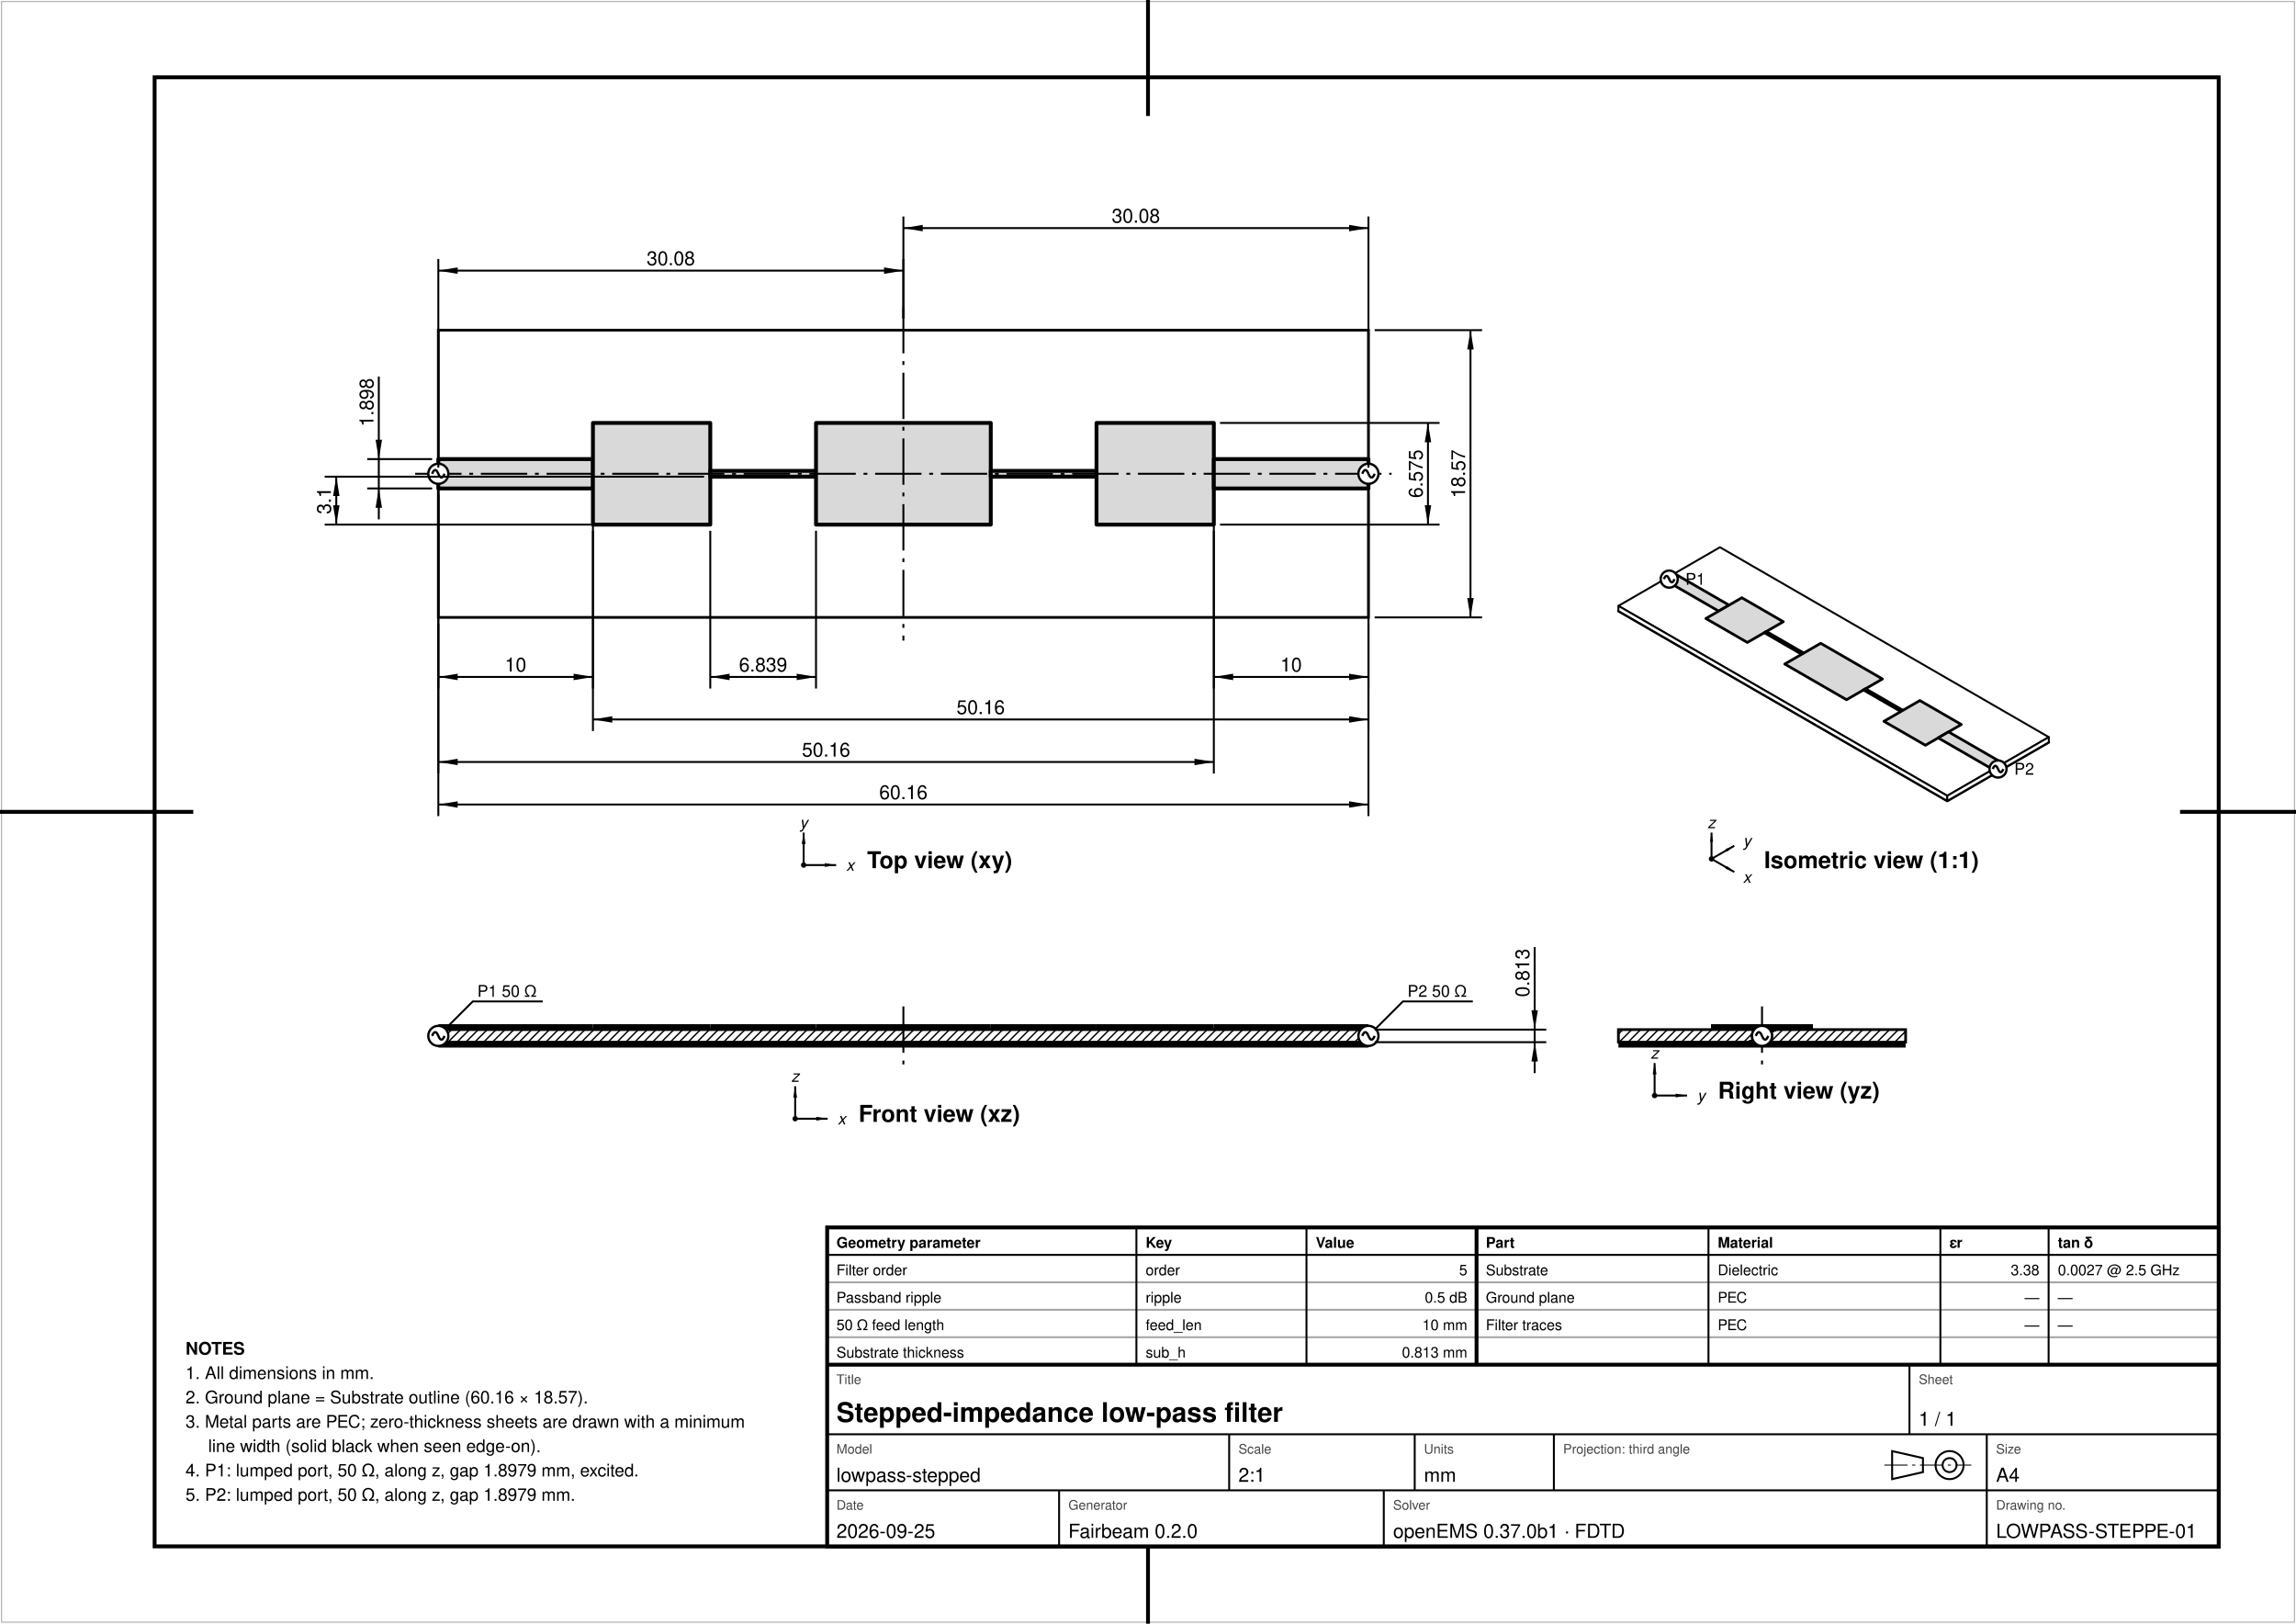
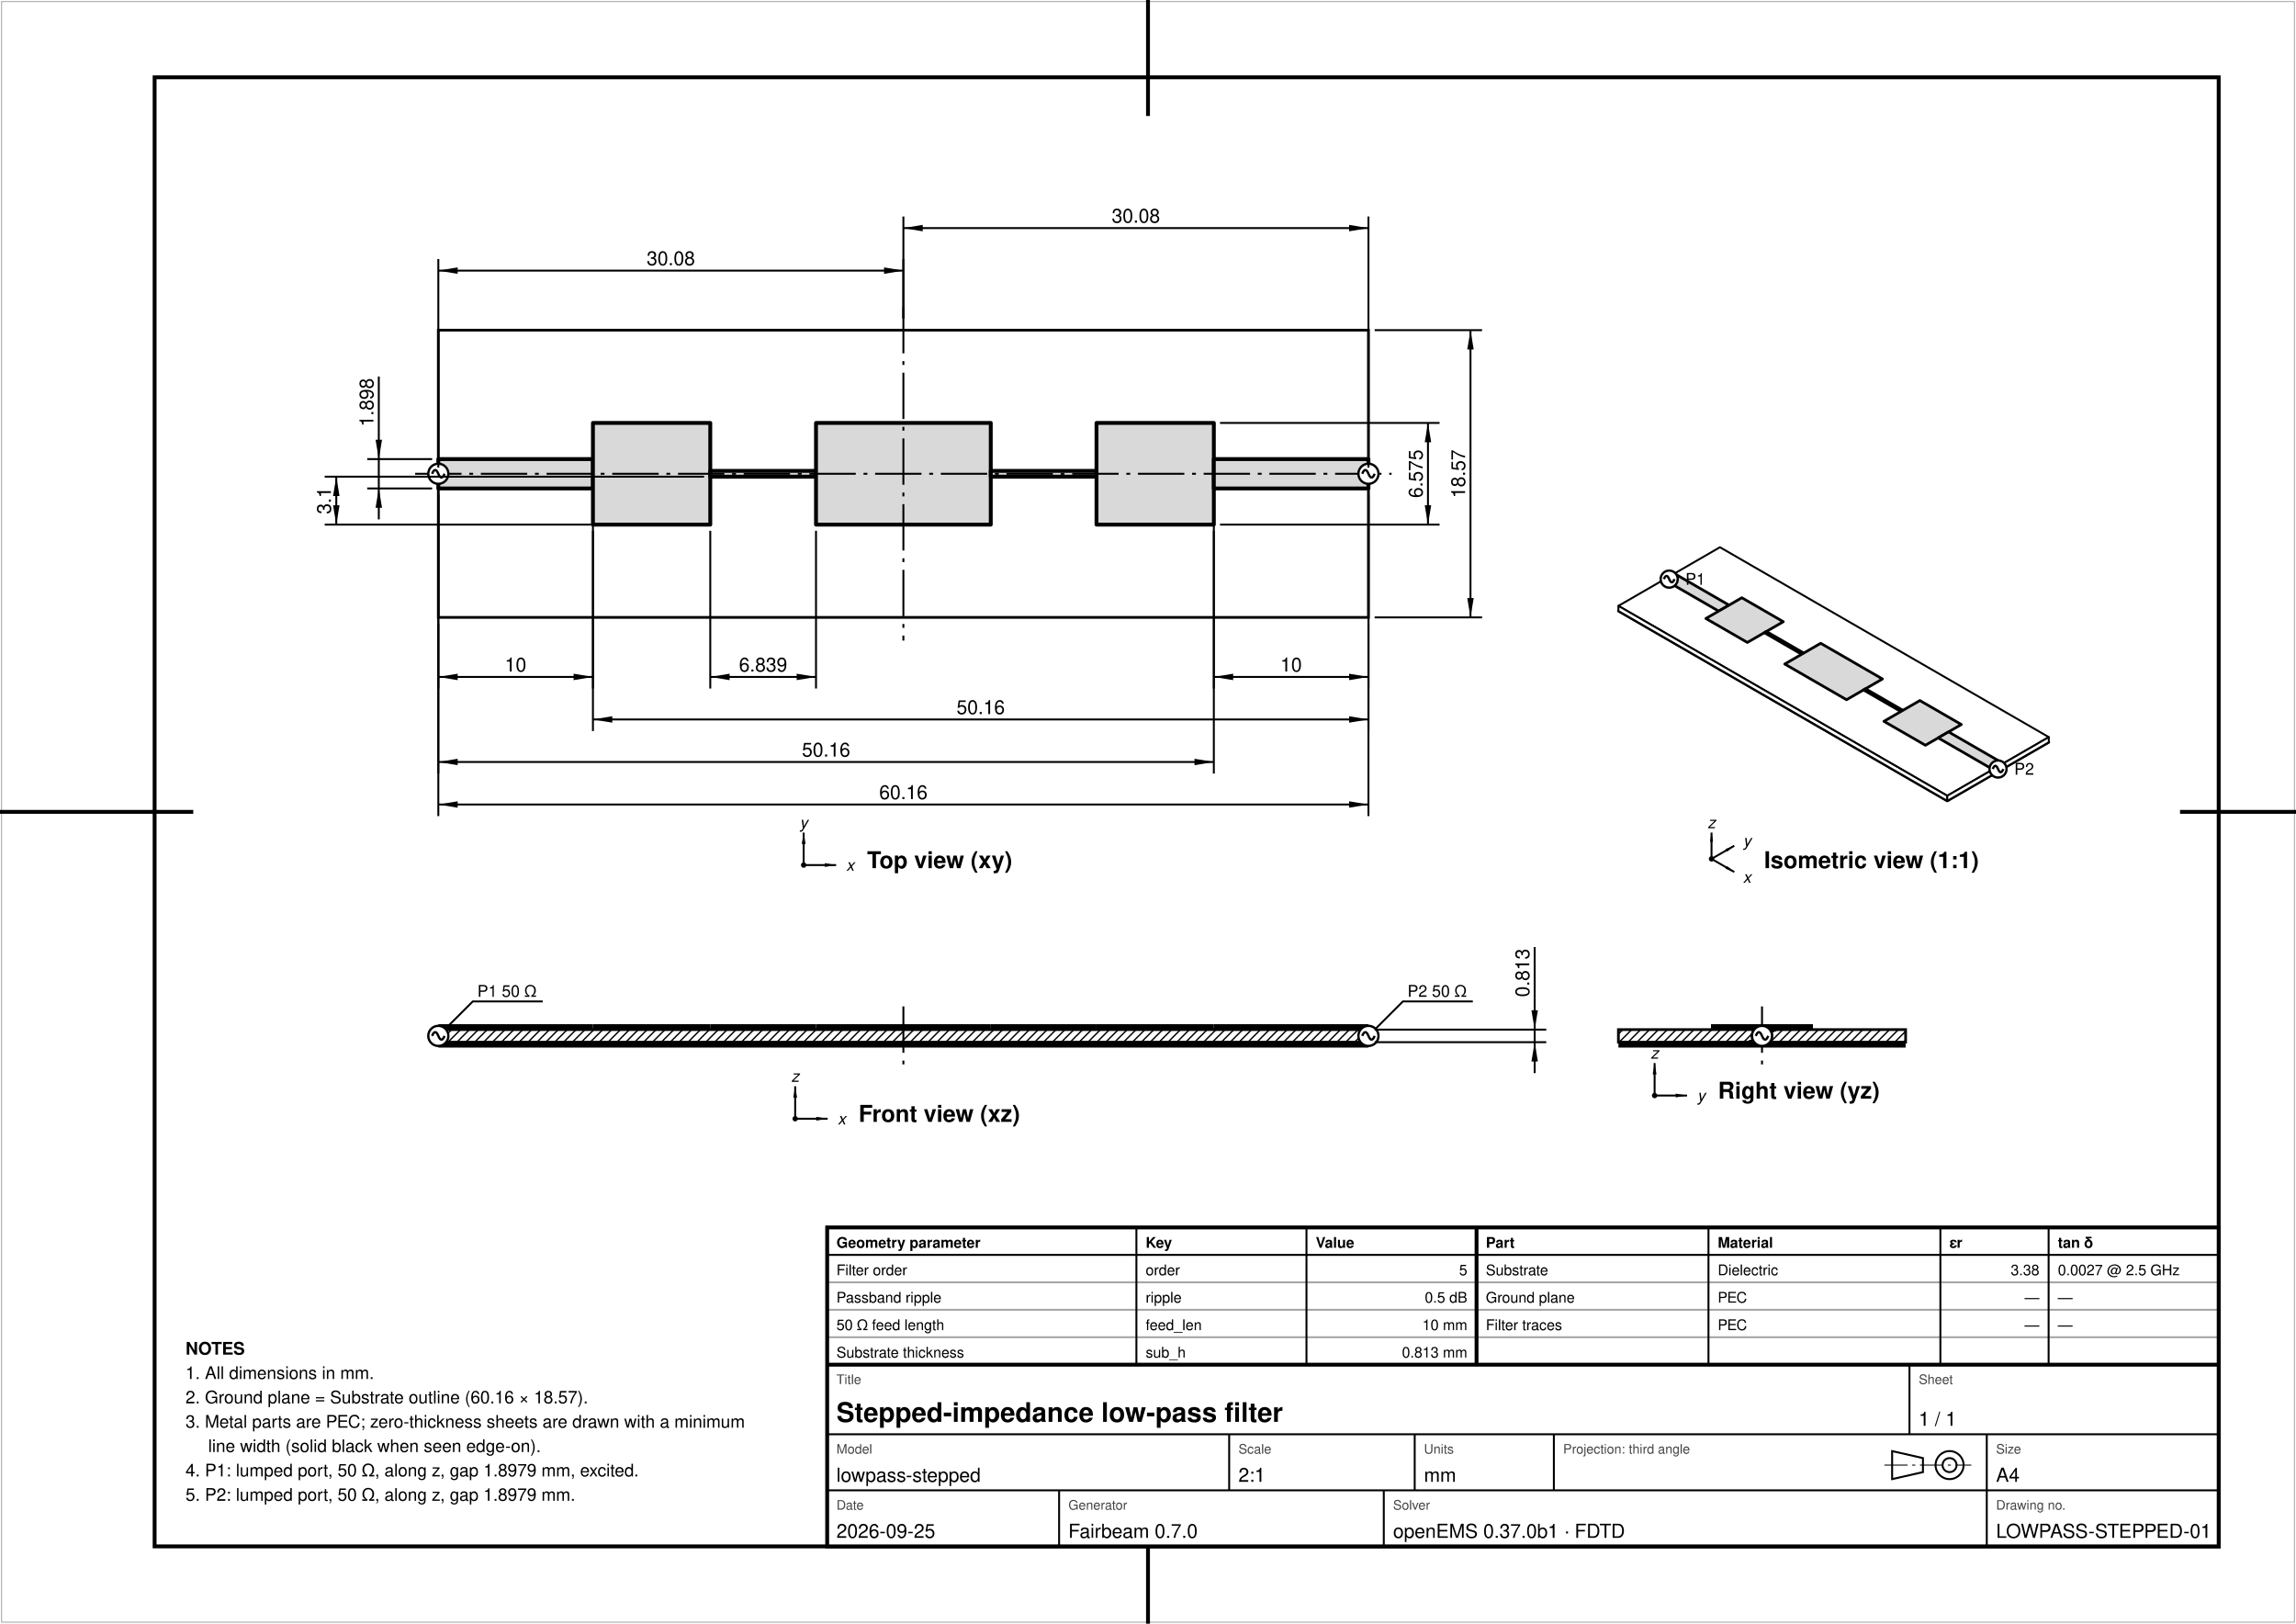
<svg xmlns="http://www.w3.org/2000/svg" version="1.1" width="297mm" height="210mm" viewBox="0 0 297 210" font-family="'IBM Plex Sans', Helvetica, Arial, sans-serif">
  <rect x="0" y="0" width="297" height="210" fill="#fff" stroke="none" />
  <g class="frame">
    <rect x="20" y="10" width="267" height="190" fill="none" stroke="#000" stroke-width="0.5" />
    <g stroke="#000" stroke-width="0.5">
      <line x1="148.5" y1="0" x2="148.5" y2="15" />
      <line x1="148.5" y1="195" x2="148.5" y2="210" />
      <line x1="0" y1="105" x2="25" y2="105" />
      <line x1="282" y1="105" x2="297" y2="105" />
    </g>
    <rect x="0.2" y="0.2" width="296.6" height="209.6" fill="none" stroke="#000" stroke-width="0.125" stroke-opacity="0.35" />
  </g>
  <g transform="translate(56 42)">
    <g class="view view-top">
      <g>
        <polygon points="0.7,37.85 121.016,37.85 121.016,0.7 0.7,0.7" fill="#fff" stroke="none" />
      </g>
      <g fill="none" stroke="#000" stroke-width="0.35">
        <polygon points="0.7,37.85 121.016,37.85 121.016,0.7 0.7,0.7" />
      </g>
      <g stroke-linejoin="round">
        <polygon points="0.7,21.173 20.7,21.173 20.7,17.377 0.7,17.377" fill="#d9d9d9" stroke="#000" stroke-width="0.5" />
        <polygon points="20.7,25.85 35.877,25.85 35.877,12.7 20.7,12.7" fill="#d9d9d9" stroke="#000" stroke-width="0.5" />
        <polygon points="35.877,19.65 49.555,19.65 49.555,18.9 35.877,18.9" fill="#d9d9d9" stroke="#000" stroke-width="0.5" />
        <polygon points="49.555,25.85 72.161,25.85 72.161,12.7 49.555,12.7" fill="#d9d9d9" stroke="#000" stroke-width="0.5" />
        <polygon points="72.161,19.65 85.839,19.65 85.839,18.9 72.161,18.9" fill="#d9d9d9" stroke="#000" stroke-width="0.5" />
        <polygon points="85.839,25.85 101.016,25.85 101.016,12.7 85.839,12.7" fill="#d9d9d9" stroke="#000" stroke-width="0.5" />
        <polygon points="101.016,21.173 121.016,21.173 121.016,17.377 101.016,17.377" fill="#d9d9d9" stroke="#000" stroke-width="0.5" />
      </g>
      <g stroke="#000" stroke-width="0.25" stroke-dasharray="6 1 0.5 1">
        <line x1="60.858" y1="-2.3" x2="60.858" y2="40.85" />
        <line x1="-2.3" y1="19.275" x2="124.016" y2="19.275" />
      </g>
      <g class="ports">
        <line x1="0.7" y1="21.173" x2="0.7" y2="17.377" stroke="#000" stroke-width="0.25" />
        <g>
          <circle cx="0.7" cy="19.275" r="1.3" fill="#fff" stroke="#000" stroke-width="0.3" />
          <path d="M-0.106 19.275Q0.297 18.3 0.7 19.275T1.506 19.275" fill="none" stroke="#000" stroke-width="0.3" />
        </g>
        <line x1="121.016" y1="21.173" x2="121.016" y2="17.377" stroke="#000" stroke-width="0.25" />
        <g>
          <circle cx="121.016" cy="19.275" r="1.3" fill="#fff" stroke="#000" stroke-width="0.3" />
          <path d="M120.21 19.275Q120.613 18.3 121.016 19.275T121.822 19.275" fill="none" stroke="#000" stroke-width="0.3" />
        </g>
      </g>
      <g class="dimensions">
        <g stroke="#000" stroke-width="0.25" fill="none">
          <line x1="0.7" y1="18.475" x2="0.7" y2="-8.5" />
          <line x1="60.858" y1="-0.8" x2="60.858" y2="-8.5" />
          <line x1="0.7" y1="-7" x2="60.858" y2="-7" />
          <line x1="60.858" y1="-0.8" x2="60.858" y2="-14" />
          <line x1="121.016" y1="18.475" x2="121.016" y2="-14" />
          <line x1="60.858" y1="-12.5" x2="121.016" y2="-12.5" />
          <line x1="35.877" y1="26.65" x2="35.877" y2="47.05" />
          <line x1="49.555" y1="26.65" x2="49.555" y2="47.05" />
          <line x1="35.877" y1="45.55" x2="49.555" y2="45.55" />
          <line x1="0.7" y1="21.973" x2="0.7" y2="47.05" />
          <line x1="20.7" y1="21.973" x2="20.7" y2="47.05" />
          <line x1="0.7" y1="45.55" x2="20.7" y2="45.55" />
          <line x1="101.016" y1="21.973" x2="101.016" y2="47.05" />
          <line x1="121.016" y1="21.973" x2="121.016" y2="47.05" />
          <line x1="101.016" y1="45.55" x2="121.016" y2="45.55" />
          <line x1="20.7" y1="26.65" x2="20.7" y2="52.55" />
          <line x1="121.016" y1="21.973" x2="121.016" y2="52.55" />
          <line x1="20.7" y1="51.05" x2="121.016" y2="51.05" />
          <line x1="0.7" y1="21.973" x2="0.7" y2="58.05" />
          <line x1="101.016" y1="26.65" x2="101.016" y2="58.05" />
          <line x1="0.7" y1="56.55" x2="101.016" y2="56.55" />
          <line x1="0.7" y1="38.65" x2="0.7" y2="63.55" />
          <line x1="121.016" y1="38.65" x2="121.016" y2="63.55" />
          <line x1="0.7" y1="62.05" x2="121.016" y2="62.05" />
          <line x1="-0.1" y1="17.377" x2="-8.5" y2="17.377" />
          <line x1="-0.1" y1="21.173" x2="-8.5" y2="21.173" />
          <line x1="-7" y1="6.697" x2="-7" y2="25.173" />
          <line x1="35.077" y1="19.65" x2="-14" y2="19.65" />
          <line x1="35.077" y1="25.85" x2="-14" y2="25.85" />
          <line x1="-12.5" y1="19.65" x2="-12.5" y2="25.85" />
          <line x1="101.816" y1="12.7" x2="130.216" y2="12.7" />
          <line x1="101.816" y1="25.85" x2="130.216" y2="25.85" />
          <line x1="128.716" y1="12.7" x2="128.716" y2="25.85" />
          <line x1="121.816" y1="0.7" x2="135.716" y2="0.7" />
          <line x1="121.816" y1="37.85" x2="135.716" y2="37.85" />
          <line x1="134.216" y1="0.7" x2="134.216" y2="37.85" />
        </g>
        <g>
          <polygon points="0.7,-7 3.2,-7.417 3.2,-6.583" fill="#000" stroke="none" />
          <polygon points="60.858,-7 58.358,-6.583 58.358,-7.417" fill="#000" stroke="none" />
          <polygon points="60.858,-12.5 63.358,-12.917 63.358,-12.083" fill="#000" stroke="none" />
          <polygon points="121.016,-12.5 118.516,-12.083 118.516,-12.917" fill="#000" stroke="none" />
          <polygon points="35.877,45.55 38.377,45.133 38.377,45.966" fill="#000" stroke="none" />
          <polygon points="49.555,45.55 47.055,45.966 47.055,45.133" fill="#000" stroke="none" />
          <polygon points="0.7,45.55 3.2,45.133 3.2,45.966" fill="#000" stroke="none" />
          <polygon points="20.7,45.55 18.2,45.966 18.2,45.133" fill="#000" stroke="none" />
          <polygon points="101.016,45.55 103.516,45.133 103.516,45.966" fill="#000" stroke="none" />
          <polygon points="121.016,45.55 118.516,45.966 118.516,45.133" fill="#000" stroke="none" />
          <polygon points="20.7,51.05 23.2,50.633 23.2,51.466" fill="#000" stroke="none" />
          <polygon points="121.016,51.05 118.516,51.466 118.516,50.633" fill="#000" stroke="none" />
          <polygon points="0.7,56.55 3.2,56.133 3.2,56.966" fill="#000" stroke="none" />
          <polygon points="101.016,56.55 98.516,56.966 98.516,56.133" fill="#000" stroke="none" />
          <polygon points="0.7,62.05 3.2,61.633 3.2,62.466" fill="#000" stroke="none" />
          <polygon points="121.016,62.05 118.516,62.466 118.516,61.633" fill="#000" stroke="none" />
          <polygon points="-7,17.377 -7.417,14.877 -6.583,14.877" fill="#000" stroke="none" />
          <polygon points="-7,21.173 -6.583,23.673 -7.417,23.673" fill="#000" stroke="none" />
          <polygon points="-12.5,19.65 -12.083,22.15 -12.917,22.15" fill="#000" stroke="none" />
          <polygon points="-12.5,25.85 -12.917,23.35 -12.083,23.35" fill="#000" stroke="none" />
          <polygon points="128.716,12.7 129.132,15.2 128.299,15.2" fill="#000" stroke="none" />
          <polygon points="128.716,25.85 128.299,23.35 129.132,23.35" fill="#000" stroke="none" />
          <polygon points="134.216,0.7 134.632,3.2 133.799,3.2" fill="#000" stroke="none" />
          <polygon points="134.216,37.85 133.799,35.35 134.632,35.35" fill="#000" stroke="none" />
        </g>
        <g fill="#000" font-size="2.5" stroke="none">
          <text x="30.779" y="-7.7" text-anchor="middle">30.08</text>
          <text x="90.937" y="-13.2" text-anchor="middle">30.08</text>
          <text x="42.716" y="44.85" text-anchor="middle">6.839</text>
          <text x="10.7" y="44.85" text-anchor="middle">10</text>
          <text x="111.016" y="44.85" text-anchor="middle">10</text>
          <text x="70.858" y="50.35" text-anchor="middle">50.16</text>
          <text x="50.858" y="55.85" text-anchor="middle">50.16</text>
          <text x="60.858" y="61.35" text-anchor="middle">60.16</text>
          <text x="-7.7" y="10.037" text-anchor="middle" transform="rotate(-90 -7.7 10.037)">1.898</text>
          <text x="-13.2" y="22.75" text-anchor="middle" transform="rotate(-90 -13.2 22.75)">3.1</text>
          <text x="128.016" y="19.275" text-anchor="middle" transform="rotate(-90 128.016 19.275)">6.575</text>
          <text x="133.516" y="19.275" text-anchor="middle" transform="rotate(-90 133.516 19.275)">18.57</text>
        </g>
      </g>
      <g class="triad">
        <circle cx="47.957" cy="69.883" r="0.35" fill="#000" stroke="none" />
        <line x1="47.957" y1="69.883" x2="52.157" y2="69.883" stroke="#000" stroke-width="0.25" />
        <polygon points="52.157,69.883 50.687,70.128 50.687,69.638" fill="#000" stroke="none" />
        <text x="53.457" y="70.618" font-size="2.1" text-anchor="start" font-style="italic">x</text>
        <line x1="47.957" y1="69.883" x2="47.957" y2="65.683" stroke="#000" stroke-width="0.25" />
        <polygon points="47.957,65.683 48.202,67.153 47.712,67.153" fill="#000" stroke="none" />
        <text x="47.957" y="65.118" font-size="2.1" text-anchor="middle" font-style="italic">y</text>
      </g>
      <text x="56.157" y="70.283" font-size="3" font-weight="600">Top view (xy)</text>
    </g>
  </g>
  <g transform="translate(208.651 70.077)">
    <g class="view view-iso">
      <polygon points="0.7,8.947 43.238,33.506 56.372,25.923 13.834,1.364" fill="#d9d9d9" stroke="#000" stroke-width="0.35" stroke-linejoin="round" />
      <polygon points="0.7,8.283 43.238,32.842 56.372,25.259 13.834,0.7" fill="#fff" stroke="#000" stroke-width="0.25" stroke-linejoin="round" />
      <polygon points="6.596,4.879 13.667,8.961 15.009,8.187 7.938,4.104" fill="#d9d9d9" stroke="#000" stroke-width="0.35" stroke-linejoin="round" />
      <polygon points="12.014,9.916 17.379,13.014 22.029,10.33 16.663,7.232" fill="#d9d9d9" stroke="#000" stroke-width="0.35" stroke-linejoin="round" />
      <polygon points="19.571,11.749 24.407,14.541 24.673,14.387 19.837,11.595" fill="#d9d9d9" stroke="#000" stroke-width="0.35" stroke-linejoin="round" />
      <polygon points="22.215,15.806 30.208,20.421 34.857,17.736 26.864,13.122" fill="#d9d9d9" stroke="#000" stroke-width="0.35" stroke-linejoin="round" />
      <polygon points="0.7,8.947 43.238,33.506 43.238,32.842 0.7,8.283" fill="#fff" stroke="#000" stroke-width="0.25" stroke-linejoin="round" />
      <polygon points="32.4,19.155 37.236,21.947 37.501,21.794 32.665,19.002" fill="#d9d9d9" stroke="#000" stroke-width="0.35" stroke-linejoin="round" />
      <polygon points="35.044,23.213 40.41,26.31 45.059,23.626 39.693,20.528" fill="#d9d9d9" stroke="#000" stroke-width="0.35" stroke-linejoin="round" />
      <polygon points="42.063,25.356 49.134,29.438 50.476,28.663 43.405,24.581" fill="#d9d9d9" stroke="#000" stroke-width="0.35" stroke-linejoin="round" />
      <polygon points="43.238,33.506 56.372,25.923 56.372,25.259 43.238,32.842" fill="#fff" stroke="#000" stroke-width="0.25" stroke-linejoin="round" />
      <line x1="6.596" y1="5.543" x2="7.938" y2="4.104" stroke="#000" stroke-width="0.25" />
      <g>
        <circle cx="7.267" cy="4.823" r="1.105" fill="#fff" stroke="#000" stroke-width="0.3" />
        <path d="M6.582 4.823Q6.925 3.995 7.267 4.823T7.952 4.823" fill="none" stroke="#000" stroke-width="0.3" />
      </g>
      <text x="9.367" y="5.558" font-size="2.1">P1</text>
      <line x1="49.134" y1="30.102" x2="50.476" y2="28.663" stroke="#000" stroke-width="0.25" />
      <g>
        <circle cx="49.805" cy="29.383" r="1.105" fill="#fff" stroke="#000" stroke-width="0.3" />
        <path d="M49.12 29.383Q49.463 28.554 49.805 29.383T50.49 29.383" fill="none" stroke="#000" stroke-width="0.3" />
      </g>
      <text x="51.905" y="30.118" font-size="2.1">P2</text>
      <g class="triad">
        <circle cx="12.744" cy="41.006" r="0.35" fill="#000" stroke="none" />
        <line x1="12.744" y1="41.006" x2="15.689" y2="42.706" stroke="#000" stroke-width="0.25" />
        <polygon points="15.689,42.706 14.559,42.283 14.757,41.939" fill="#000" stroke="none" />
        <text x="16.814" y="44.091" font-size="2.1" text-anchor="start" font-style="italic">x</text>
        <line x1="12.744" y1="41.006" x2="15.689" y2="39.306" stroke="#000" stroke-width="0.25" />
        <polygon points="15.689,39.306 14.757,40.073 14.559,39.729" fill="#000" stroke="none" />
        <text x="16.814" y="39.391" font-size="2.1" text-anchor="start" font-style="italic">y</text>
        <line x1="12.744" y1="41.006" x2="12.744" y2="37.606" stroke="#000" stroke-width="0.25" />
        <polygon points="12.744,37.606 12.942,38.796 12.546,38.796" fill="#000" stroke="none" />
        <text x="12.744" y="37.041" font-size="2.1" text-anchor="middle" font-style="italic">z</text>
      </g>
      <text x="19.544" y="42.206" font-size="3" font-weight="600">Isometric view (1:1)</text>
    </g>
  </g>
  <g transform="translate(56 132.463)">
    <g class="view view-front">
      <g>
        <polygon points="0.7,2.326 121.016,2.326 121.016,0.7 0.7,0.7" fill="#fff" stroke="none" />
      </g>
      <path d="M0.7 1.275L1.275 0.7M0.799 2.326L2.425 0.7M1.948 2.326L3.574 0.7M3.098 2.326L4.724 0.7M4.248 2.326L5.874 0.7M5.398 2.326L7.024 0.7M6.547 2.326L8.173 0.7M7.697 2.326L9.323 0.7M8.847 2.326L10.473 0.7M9.997 2.326L11.623 0.7M11.146 2.326L12.772 0.7M12.296 2.326L13.922 0.7M13.446 2.326L15.072 0.7M14.596 2.326L16.222 0.7M15.745 2.326L17.371 0.7M16.895 2.326L18.521 0.7M18.045 2.326L19.671 0.7M19.195 2.326L20.821 0.7M20.344 2.326L21.97 0.7M21.494 2.326L23.12 0.7M22.644 2.326L24.27 0.7M23.794 2.326L25.42 0.7M24.944 2.326L26.57 0.7M26.093 2.326L27.719 0.7M27.243 2.326L28.869 0.7M28.393 2.326L30.019 0.7M29.543 2.326L31.169 0.7M30.692 2.326L32.318 0.7M31.842 2.326L33.468 0.7M32.992 2.326L34.618 0.7M34.142 2.326L35.768 0.7M35.291 2.326L36.917 0.7M36.441 2.326L38.067 0.7M37.591 2.326L39.217 0.7M38.741 2.326L40.367 0.7M39.89 2.326L41.516 0.7M41.04 2.326L42.666 0.7M42.19 2.326L43.816 0.7M43.34 2.326L44.966 0.7M44.489 2.326L46.115 0.7M45.639 2.326L47.265 0.7M46.789 2.326L48.415 0.7M47.939 2.326L49.565 0.7M49.088 2.326L50.714 0.7M50.238 2.326L51.864 0.7M51.388 2.326L53.014 0.7M52.538 2.326L54.164 0.7M53.687 2.326L55.313 0.7M54.837 2.326L56.463 0.7M55.987 2.326L57.613 0.7M57.137 2.326L58.763 0.7M58.286 2.326L59.912 0.7M59.436 2.326L61.062 0.7M60.586 2.326L62.212 0.7M61.736 2.326L63.362 0.7M62.885 2.326L64.511 0.7M64.035 2.326L65.661 0.7M65.185 2.326L66.811 0.7M66.335 2.326L67.961 0.7M67.484 2.326L69.11 0.7M68.634 2.326L70.26 0.7M69.784 2.326L71.41 0.7M70.934 2.326L72.56 0.7M72.083 2.326L73.709 0.7M73.233 2.326L74.859 0.7M74.383 2.326L76.009 0.7M75.533 2.326L77.159 0.7M76.683 2.326L78.309 0.7M77.832 2.326L79.458 0.7M78.982 2.326L80.608 0.7M80.132 2.326L81.758 0.7M81.282 2.326L82.908 0.7M82.431 2.326L84.057 0.7M83.581 2.326L85.207 0.7M84.731 2.326L86.357 0.7M85.881 2.326L87.507 0.7M87.03 2.326L88.656 0.7M88.18 2.326L89.806 0.7M89.33 2.326L90.956 0.7M90.48 2.326L92.106 0.7M91.629 2.326L93.255 0.7M92.779 2.326L94.405 0.7M93.929 2.326L95.555 0.7M95.079 2.326L96.705 0.7M96.228 2.326L97.854 0.7M97.378 2.326L99.004 0.7M98.528 2.326L100.154 0.7M99.678 2.326L101.304 0.7M100.827 2.326L102.453 0.7M101.977 2.326L103.603 0.7M103.127 2.326L104.753 0.7M104.277 2.326L105.903 0.7M105.426 2.326L107.052 0.7M106.576 2.326L108.202 0.7M107.726 2.326L109.352 0.7M108.876 2.326L110.502 0.7M110.025 2.326L111.651 0.7M111.175 2.326L112.801 0.7M112.325 2.326L113.951 0.7M113.475 2.326L115.101 0.7M114.624 2.326L116.25 0.7M115.774 2.326L117.4 0.7M116.924 2.326L118.55 0.7M118.074 2.326L119.7 0.7M119.223 2.326L120.849 0.7M120.373 2.326L121.016 1.684" fill="none" stroke="#000" stroke-width="0.18" />
      <g fill="none" stroke="#000" stroke-width="0.35">
        <polygon points="0.7,2.326 121.016,2.326 121.016,0.7 0.7,0.7" />
      </g>
      <g stroke-linejoin="round">
        <rect x="35.877" y="0" width="13.678" height="0.7" fill="#000" stroke="none" />
        <rect x="72.161" y="0" width="13.678" height="0.7" fill="#000" stroke="none" />
        <rect x="0.7" y="0" width="20" height="0.7" fill="#000" stroke="none" />
        <rect x="101.016" y="0" width="20" height="0.7" fill="#000" stroke="none" />
        <rect x="20.7" y="0" width="15.177" height="0.7" fill="#000" stroke="none" />
        <rect x="49.555" y="0" width="22.606" height="0.7" fill="#000" stroke="none" />
        <rect x="85.839" y="0" width="15.177" height="0.7" fill="#000" stroke="none" />
        <rect x="0.7" y="2.326" width="120.316" height="0.7" fill="#000" stroke="none" />
      </g>
      <g stroke="#000" stroke-width="0.25" stroke-dasharray="6 1 0.5 1">
        <line x1="60.858" y1="-2.3" x2="60.858" y2="5.326" />
      </g>
      <g class="ports">
        <line x1="0.7" y1="2.326" x2="0.7" y2="0.7" stroke="#000" stroke-width="0.25" />
        <g>
          <circle cx="0.7" cy="1.513" r="1.3" fill="#fff" stroke="#000" stroke-width="0.3" />
          <path d="M-0.106 1.513Q0.297 0.538 0.7 1.513T1.506 1.513" fill="none" stroke="#000" stroke-width="0.3" />
        </g>
        <line x1="121.016" y1="2.326" x2="121.016" y2="0.7" stroke="#000" stroke-width="0.25" />
        <g>
          <circle cx="121.016" cy="1.513" r="1.3" fill="#fff" stroke="#000" stroke-width="0.3" />
          <path d="M120.21 1.513Q120.613 0.538 121.016 1.513T121.822 1.513" fill="none" stroke="#000" stroke-width="0.3" />
        </g>
        <g>
          <polyline points="1.619,0.594 5.155,-2.942 14.202,-2.942" fill="none" stroke="#000" stroke-width="0.25" />
          <rect x="5.155" y="-4.937" width="9.047" height="1.795" fill="#fff" stroke="none" fill-opacity="0.85" />
          <text x="5.755" y="-3.542" font-size="2.1" text-anchor="start">P1 50 Ω</text>
        </g>
        <g>
          <polyline points="121.935,0.594 125.47,-2.942 134.518,-2.942" fill="none" stroke="#000" stroke-width="0.25" />
          <rect x="125.47" y="-4.937" width="9.047" height="1.795" fill="#fff" stroke="none" fill-opacity="0.85" />
          <text x="126.07" y="-3.542" font-size="2.1" text-anchor="start">P2 50 Ω</text>
        </g>
      </g>
      <g class="dimensions">
        <g stroke="#000" stroke-width="0.25" fill="none">
          <line x1="121.816" y1="0.7" x2="144.018" y2="0.7" />
          <line x1="121.816" y1="2.326" x2="144.018" y2="2.326" />
          <line x1="142.518" y1="-9.98" x2="142.518" y2="6.326" />
        </g>
        <g>
          <polygon points="142.518,0.7 142.101,-1.8 142.934,-1.8" fill="#000" stroke="none" />
          <polygon points="142.518,2.326 142.934,4.826 142.101,4.826" fill="#000" stroke="none" />
        </g>
        <g fill="#000" font-size="2.5" stroke="none">
          <text x="141.818" y="-6.64" text-anchor="middle" transform="rotate(-90 141.818 -6.64)">0.813</text>
        </g>
      </g>
      <g class="triad">
        <circle cx="46.862" cy="12.226" r="0.35" fill="#000" stroke="none" />
        <line x1="46.862" y1="12.226" x2="51.062" y2="12.226" stroke="#000" stroke-width="0.25" />
        <polygon points="51.062,12.226 49.592,12.471 49.592,11.981" fill="#000" stroke="none" />
        <text x="52.362" y="12.961" font-size="2.1" text-anchor="start" font-style="italic">x</text>
        <line x1="46.862" y1="12.226" x2="46.862" y2="8.026" stroke="#000" stroke-width="0.25" />
        <polygon points="46.862,8.026 47.107,9.496 46.617,9.496" fill="#000" stroke="none" />
        <text x="46.862" y="7.461" font-size="2.1" text-anchor="middle" font-style="italic">z</text>
      </g>
      <text x="55.062" y="12.626" font-size="3" font-weight="600">Front view (xz)</text>
    </g>
  </g>
  <g transform="translate(208.651 132.463)">
    <g class="view view-side">
      <g>
        <polygon points="0.7,2.326 37.85,2.326 37.85,0.7 0.7,0.7" fill="#fff" stroke="none" />
      </g>
      <path d="M0.7 1.275L1.275 0.7M0.799 2.326L2.425 0.7M1.948 2.326L3.574 0.7M3.098 2.326L4.724 0.7M4.248 2.326L5.874 0.7M5.398 2.326L7.024 0.7M6.547 2.326L8.173 0.7M7.697 2.326L9.323 0.7M8.847 2.326L10.473 0.7M9.997 2.326L11.623 0.7M11.146 2.326L12.772 0.7M12.296 2.326L13.922 0.7M13.446 2.326L15.072 0.7M14.596 2.326L16.222 0.7M15.745 2.326L17.371 0.7M16.895 2.326L18.521 0.7M18.045 2.326L19.671 0.7M19.195 2.326L20.821 0.7M20.344 2.326L21.97 0.7M21.494 2.326L23.12 0.7M22.644 2.326L24.27 0.7M23.794 2.326L25.42 0.7M24.944 2.326L26.57 0.7M26.093 2.326L27.719 0.7M27.243 2.326L28.869 0.7M28.393 2.326L30.019 0.7M29.543 2.326L31.169 0.7M30.692 2.326L32.318 0.7M31.842 2.326L33.468 0.7M32.992 2.326L34.618 0.7M34.142 2.326L35.768 0.7M35.291 2.326L36.917 0.7M36.441 2.326L37.85 0.918M37.591 2.326L37.85 2.067" fill="none" stroke="#000" stroke-width="0.18" />
      <g fill="none" stroke="#000" stroke-width="0.35">
        <polygon points="0.7,2.326 37.85,2.326 37.85,0.7 0.7,0.7" />
      </g>
      <g stroke-linejoin="round">
        <rect x="17.377" y="0" width="3.796" height="0.7" fill="#000" stroke="none" />
        <rect x="12.7" y="0" width="13.15" height="0.7" fill="#000" stroke="none" />
        <rect x="18.9" y="0" width="0.75" height="0.7" fill="#000" stroke="none" />
        <rect x="12.7" y="0" width="13.15" height="0.7" fill="#000" stroke="none" />
        <rect x="18.9" y="0" width="0.75" height="0.7" fill="#000" stroke="none" />
        <rect x="12.7" y="0" width="13.15" height="0.7" fill="#000" stroke="none" />
        <rect x="0.7" y="2.326" width="37.15" height="0.7" fill="#000" stroke="none" />
        <rect x="17.377" y="0" width="3.796" height="0.7" fill="#000" stroke="none" />
      </g>
      <g stroke="#000" stroke-width="0.25" stroke-dasharray="6 1 0.5 1">
        <line x1="19.275" y1="-2.3" x2="19.275" y2="5.326" />
      </g>
      <g class="ports">
        <line x1="17.377" y1="2.326" x2="21.173" y2="0.7" stroke="#000" stroke-width="0.25" />
        <g>
          <circle cx="19.275" cy="1.513" r="1.3" fill="#fff" stroke="#000" stroke-width="0.3" />
          <path d="M18.469 1.513Q18.872 0.538 19.275 1.513T20.081 1.513" fill="none" stroke="#000" stroke-width="0.3" />
        </g>
        <line x1="17.377" y1="2.326" x2="21.173" y2="0.7" stroke="#000" stroke-width="0.25" />
        <g>
          <circle cx="19.275" cy="1.513" r="1.3" fill="#fff" stroke="#000" stroke-width="0.3" />
          <path d="M18.469 1.513Q18.872 0.538 19.275 1.513T20.081 1.513" fill="none" stroke="#000" stroke-width="0.3" />
        </g>
      </g>
      <g class="triad">
        <circle cx="5.381" cy="9.226" r="0.35" fill="#000" stroke="none" />
        <line x1="5.381" y1="9.226" x2="9.581" y2="9.226" stroke="#000" stroke-width="0.25" />
        <polygon points="9.581,9.226 8.111,9.471 8.111,8.981" fill="#000" stroke="none" />
        <text x="10.881" y="9.961" font-size="2.1" text-anchor="start" font-style="italic">y</text>
        <line x1="5.381" y1="9.226" x2="5.381" y2="5.026" stroke="#000" stroke-width="0.25" />
        <polygon points="5.381,5.026 5.626,6.496 5.136,6.496" fill="#000" stroke="none" />
        <text x="5.381" y="4.461" font-size="2.1" text-anchor="middle" font-style="italic">z</text>
      </g>
      <text x="13.581" y="9.626" font-size="3" font-weight="600">Right view (yz)</text>
    </g>
  </g>
  <g font-size="2.25" fill="#000" class="notes">
    <text x="24" y="175.2" font-weight="600">NOTES</text>
    <text x="24" y="178.35">1. All dimensions in mm.</text>
    <text x="24" y="181.5">2. Ground plane = Substrate outline (60.16 × 18.57).</text>
    <text x="24" y="184.65">3. Metal parts are PEC; zero-thickness sheets are drawn with a minimum</text>
    <text x="26.925" y="187.8">line width (solid black when seen edge-on).</text>
    <text x="24" y="190.95">4. P1: lumped port, 50 Ω, along z, gap 1.8979 mm, excited.</text>
    <text x="24" y="194.1">5. P2: lumped port, 50 Ω, along z, gap 1.8979 mm.</text>
  </g>
  <g class="title-block">
    <rect x="107" y="158.75" width="180" height="41.25" fill="#fff" stroke="#000" stroke-width="0.5" />
    <line x1="191" y1="158.75" x2="191" y2="176.5" stroke="#000" stroke-width="0.5" />
    <line x1="107" y1="176.5" x2="287" y2="176.5" stroke="#000" stroke-width="0.5" />
    <line x1="247" y1="176.5" x2="247" y2="185.5" stroke="#000" stroke-width="0.25" />
    <line x1="107" y1="185.5" x2="287" y2="185.5" stroke="#000" stroke-width="0.25" />
    <line x1="159" y1="185.5" x2="159" y2="192.75" stroke="#000" stroke-width="0.25" />
    <line x1="183" y1="185.5" x2="183" y2="192.75" stroke="#000" stroke-width="0.25" />
    <line x1="201" y1="185.5" x2="201" y2="192.75" stroke="#000" stroke-width="0.25" />
    <g>
      <polygon points="244.756,187.675 248.744,188.581 248.744,190.394 244.756,191.3" fill="none" stroke="#000" stroke-width="0.25" />
      <circle cx="252.188" cy="189.488" r="1.813" fill="none" stroke="#000" stroke-width="0.25" />
      <circle cx="252.188" cy="189.488" r="0.906" fill="none" stroke="#000" stroke-width="0.25" />
      <line x1="243.756" y1="189.488" x2="255" y2="189.488" stroke="#000" stroke-width="0.125" stroke-dasharray="3 0.6 0.4 0.6" />
    </g>
    <line x1="257" y1="185.5" x2="257" y2="192.75" stroke="#000" stroke-width="0.25" />
    <line x1="107" y1="192.75" x2="287" y2="192.75" stroke="#000" stroke-width="0.25" />
    <line x1="137" y1="192.75" x2="137" y2="200" stroke="#000" stroke-width="0.25" />
    <line x1="179" y1="192.75" x2="179" y2="200" stroke="#000" stroke-width="0.25" />
    <line x1="257" y1="192.75" x2="257" y2="200" stroke="#000" stroke-width="0.25" />
    <g stroke="#000" stroke-width="0.25">
      <line x1="107" y1="162.3" x2="287" y2="162.3" stroke-opacity="1" />
      <line x1="107" y1="165.85" x2="287" y2="165.85" stroke-opacity="0.35" />
      <line x1="107" y1="169.4" x2="287" y2="169.4" stroke-opacity="0.35" />
      <line x1="107" y1="172.95" x2="287" y2="172.95" stroke-opacity="0.35" />
      <line x1="147" y1="158.75" x2="147" y2="176.5" />
      <line x1="169" y1="158.75" x2="169" y2="176.5" />
      <line x1="221" y1="158.75" x2="221" y2="176.5" />
      <line x1="251" y1="158.75" x2="251" y2="176.5" />
      <line x1="265" y1="158.75" x2="265" y2="176.5" />
    </g>
    <g fill="#000">
      <text x="108.2" y="161.377" font-weight="600" font-size="1.9">Geometry parameter</text>
      <text x="108.2" y="164.927" font-size="1.9">Filter order</text>
      <text x="108.2" y="168.477" font-size="1.9">Passband ripple</text>
      <text x="108.2" y="172.027" font-size="1.9">50 Ω feed length</text>
      <text x="108.2" y="175.577" font-size="1.9">Substrate thickness</text>
      <text x="148.2" y="161.377" font-weight="600" font-size="1.9">Key</text>
      <text x="148.2" y="164.927" font-size="1.9">order</text>
      <text x="148.2" y="168.477" font-size="1.9">ripple</text>
      <text x="148.2" y="172.027" font-size="1.9">feed_len</text>
      <text x="148.2" y="175.577" font-size="1.9">sub_h</text>
      <text x="170.2" y="161.377" font-weight="600" font-size="1.9">Value</text>
      <text x="189.8" y="164.927" text-anchor="end" font-size="1.9">5</text>
      <text x="189.8" y="168.477" text-anchor="end" font-size="1.9">0.5 dB</text>
      <text x="189.8" y="172.027" text-anchor="end" font-size="1.9">10 mm</text>
      <text x="189.8" y="175.577" text-anchor="end" font-size="1.9">0.813 mm</text>
      <text x="192.2" y="161.377" font-weight="600" font-size="1.9">Part</text>
      <text x="192.2" y="164.927" font-size="1.9">Substrate</text>
      <text x="192.2" y="168.477" font-size="1.9">Ground plane</text>
      <text x="192.2" y="172.027" font-size="1.9">Filter traces</text>
      <text x="222.2" y="161.377" font-weight="600" font-size="1.9">Material</text>
      <text x="222.2" y="164.927" font-size="1.9">Dielectric</text>
      <text x="222.2" y="168.477" font-size="1.9">PEC</text>
      <text x="222.2" y="172.027" font-size="1.9">PEC</text>
      <text x="252.2" y="161.377" font-weight="600" font-size="1.9">εr</text>
      <text x="263.8" y="164.927" text-anchor="end" font-size="1.9">3.38</text>
      <text x="263.8" y="168.477" text-anchor="end" font-size="1.9">—</text>
      <text x="263.8" y="172.027" text-anchor="end" font-size="1.9">—</text>
      <text x="266.2" y="161.377" font-weight="600" font-size="1.9">tan δ</text>
      <text x="266.2" y="164.927" font-size="1.9">0.0027 @ 2.5 GHz</text>
      <text x="266.2" y="168.477" font-size="1.9">—</text>
      <text x="266.2" y="172.027" font-size="1.9">—</text>
      <text x="108.2" y="179" font-size="1.7" fill="#444">Title</text>
      <text x="108.2" y="183.9" font-size="3.5" font-weight="600">Stepped-impedance low-pass filter</text>
      <text x="248.2" y="179" font-size="1.7" fill="#444">Sheet</text>
      <text x="248.2" y="184.4" font-size="2.5">1 / 1</text>
      <text x="108.2" y="188" font-size="1.7" fill="#444">Model</text>
      <text x="108.2" y="191.65" font-size="2.5">lowpass-stepped</text>
      <text x="160.2" y="188" font-size="1.7" fill="#444">Scale</text>
      <text x="160.2" y="191.65" font-size="2.5">2:1</text>
      <text x="184.2" y="188" font-size="1.7" fill="#444">Units</text>
      <text x="184.2" y="191.65" font-size="2.5">mm</text>
      <text x="202.2" y="188" font-size="1.7" fill="#444">Projection: third angle</text>
      <text x="258.2" y="188" font-size="1.7" fill="#444">Size</text>
      <text x="258.2" y="191.65" font-size="2.5">A4</text>
      <text x="108.2" y="195.25" font-size="1.7" fill="#444">Date</text>
      <text x="108.2" y="198.9" font-size="2.5">2026-09-25</text>
      <text x="138.2" y="195.25" font-size="1.7" fill="#444">Generator</text>
-       <text x="138.2" y="198.9" font-size="2.5">Fairbeam 0.2.0</text>
+       <text x="138.2" y="198.9" font-size="2.5">Fairbeam 0.7.0</text>
      <text x="180.2" y="195.25" font-size="1.7" fill="#444">Solver</text>
      <text x="180.2" y="198.9" font-size="2.5">openEMS 0.37.0b1 · FDTD</text>
      <text x="258.2" y="195.25" font-size="1.7" fill="#444">Drawing no.</text>
-       <text x="258.2" y="198.9" font-size="2.5">LOWPASS-STEPPE-01</text>
+       <text x="258.2" y="198.9" font-size="2.5">LOWPASS-STEPPED-01</text>
    </g>
  </g>
</svg>
